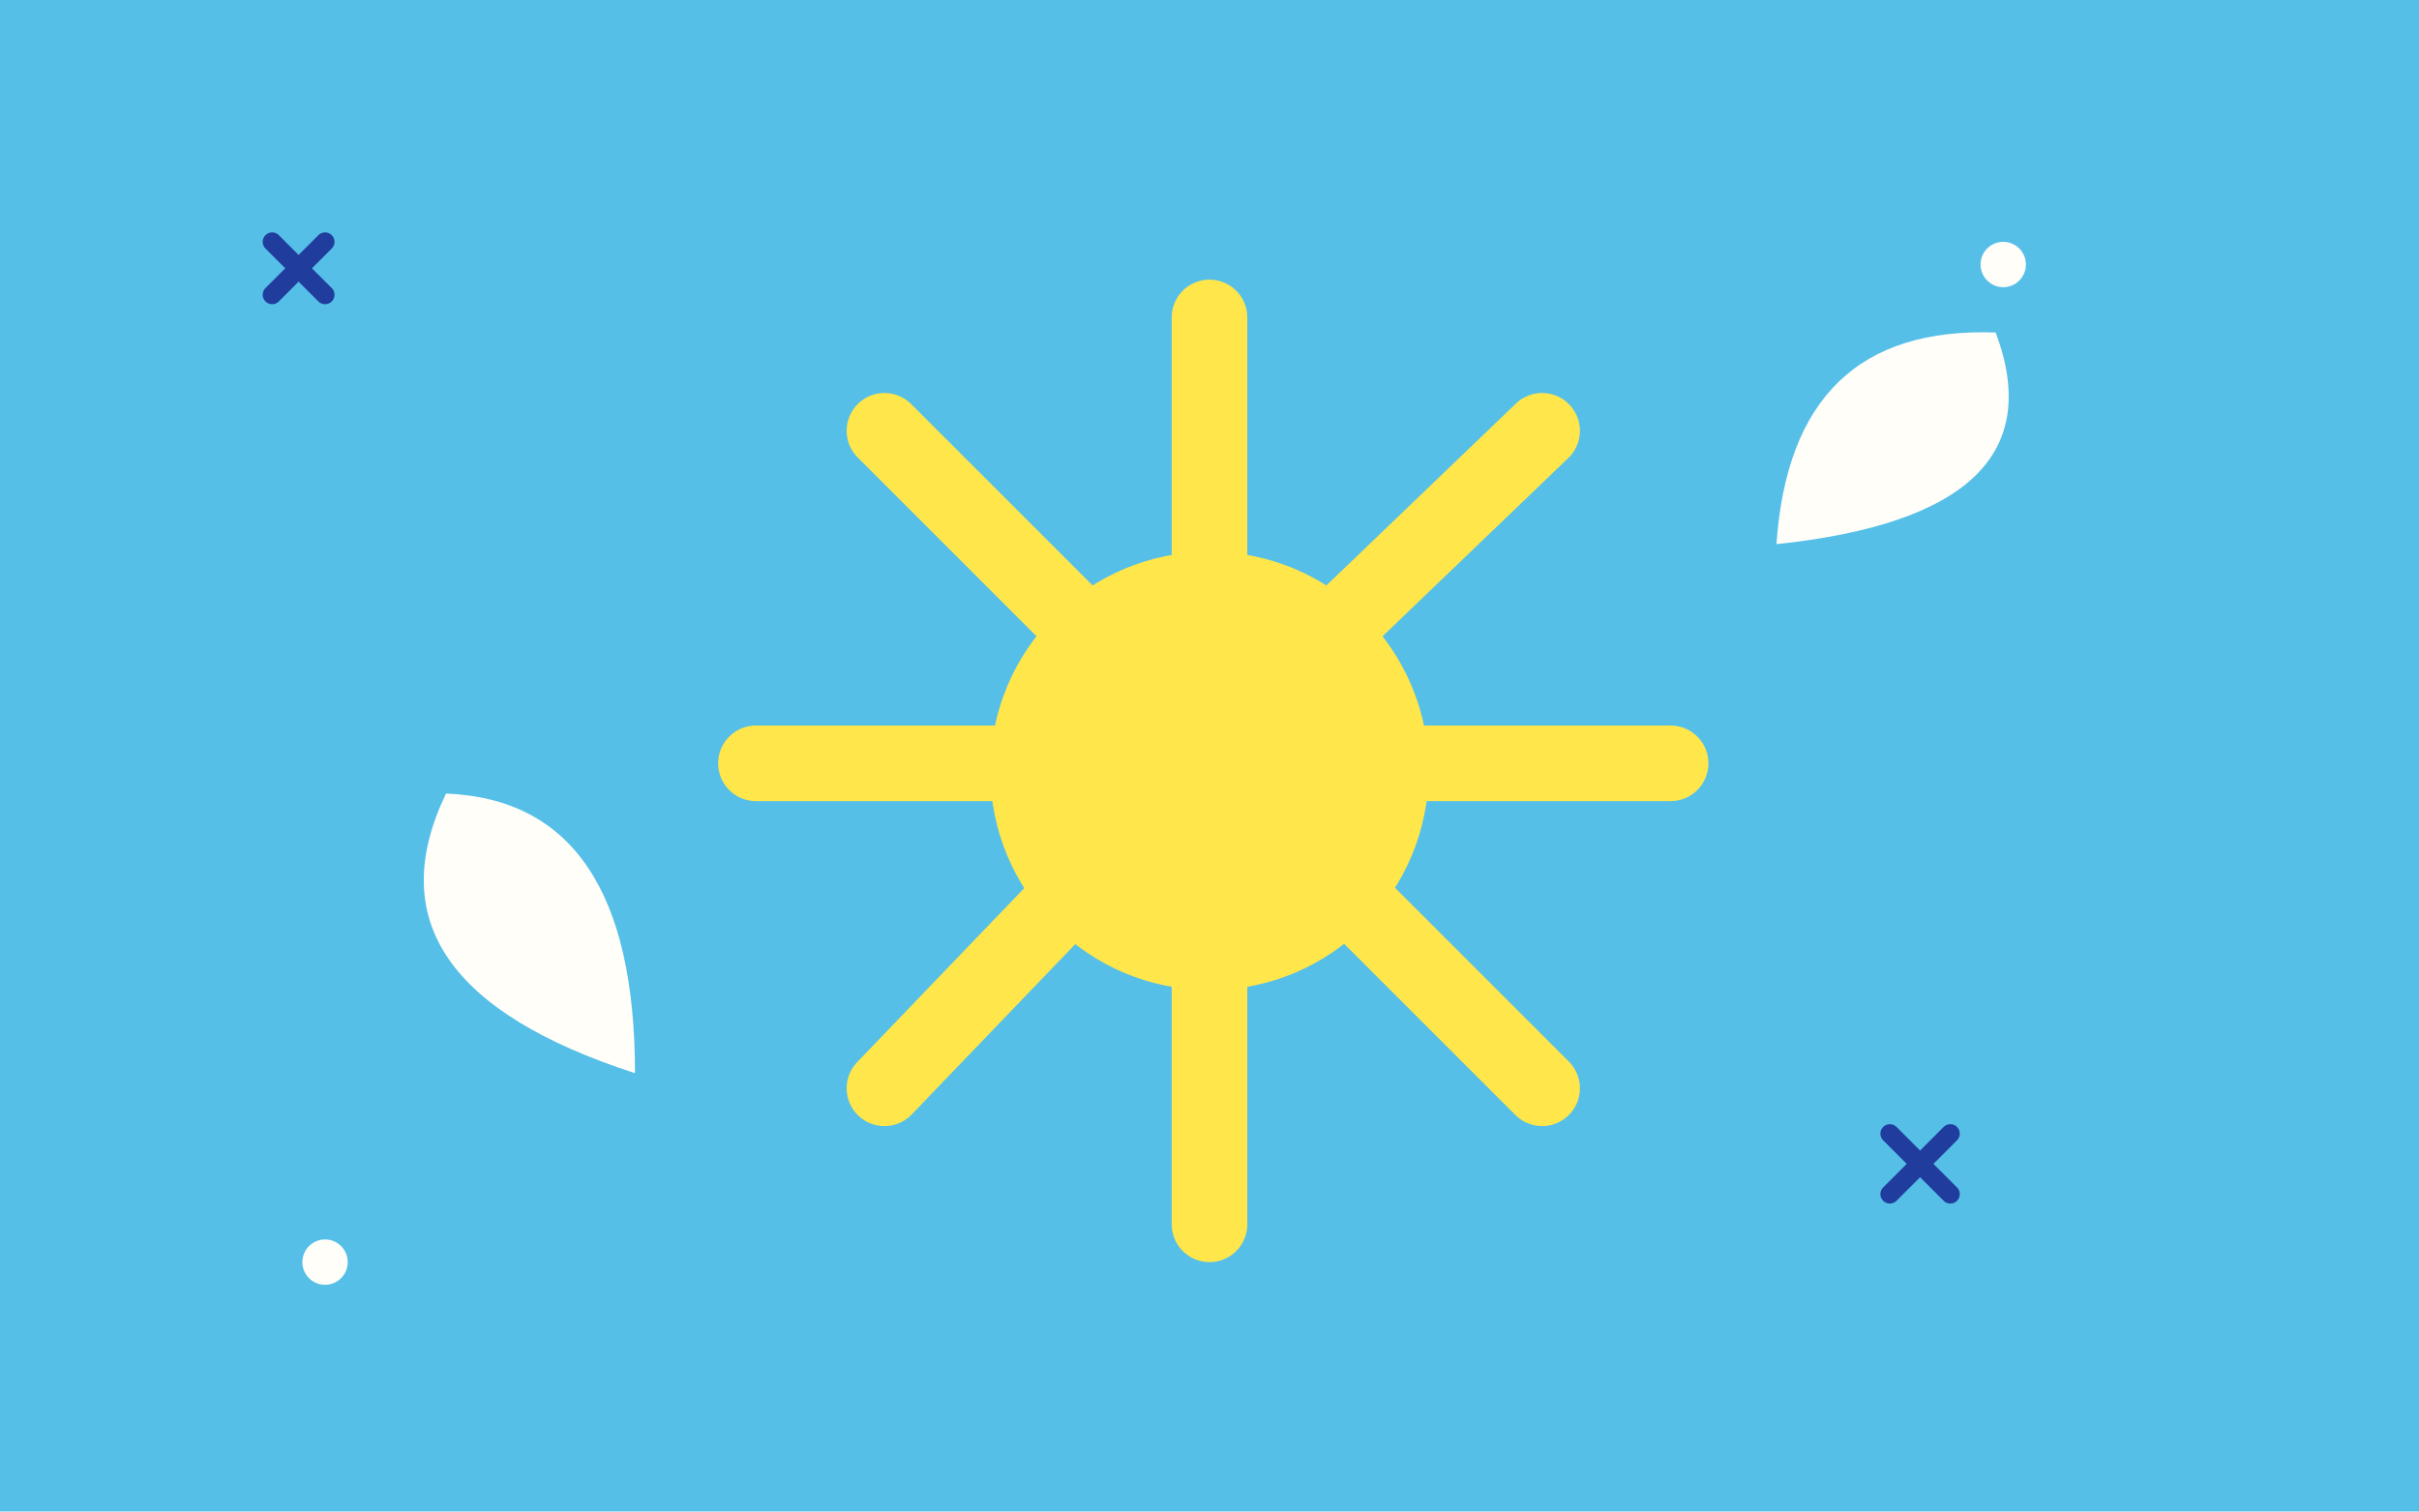
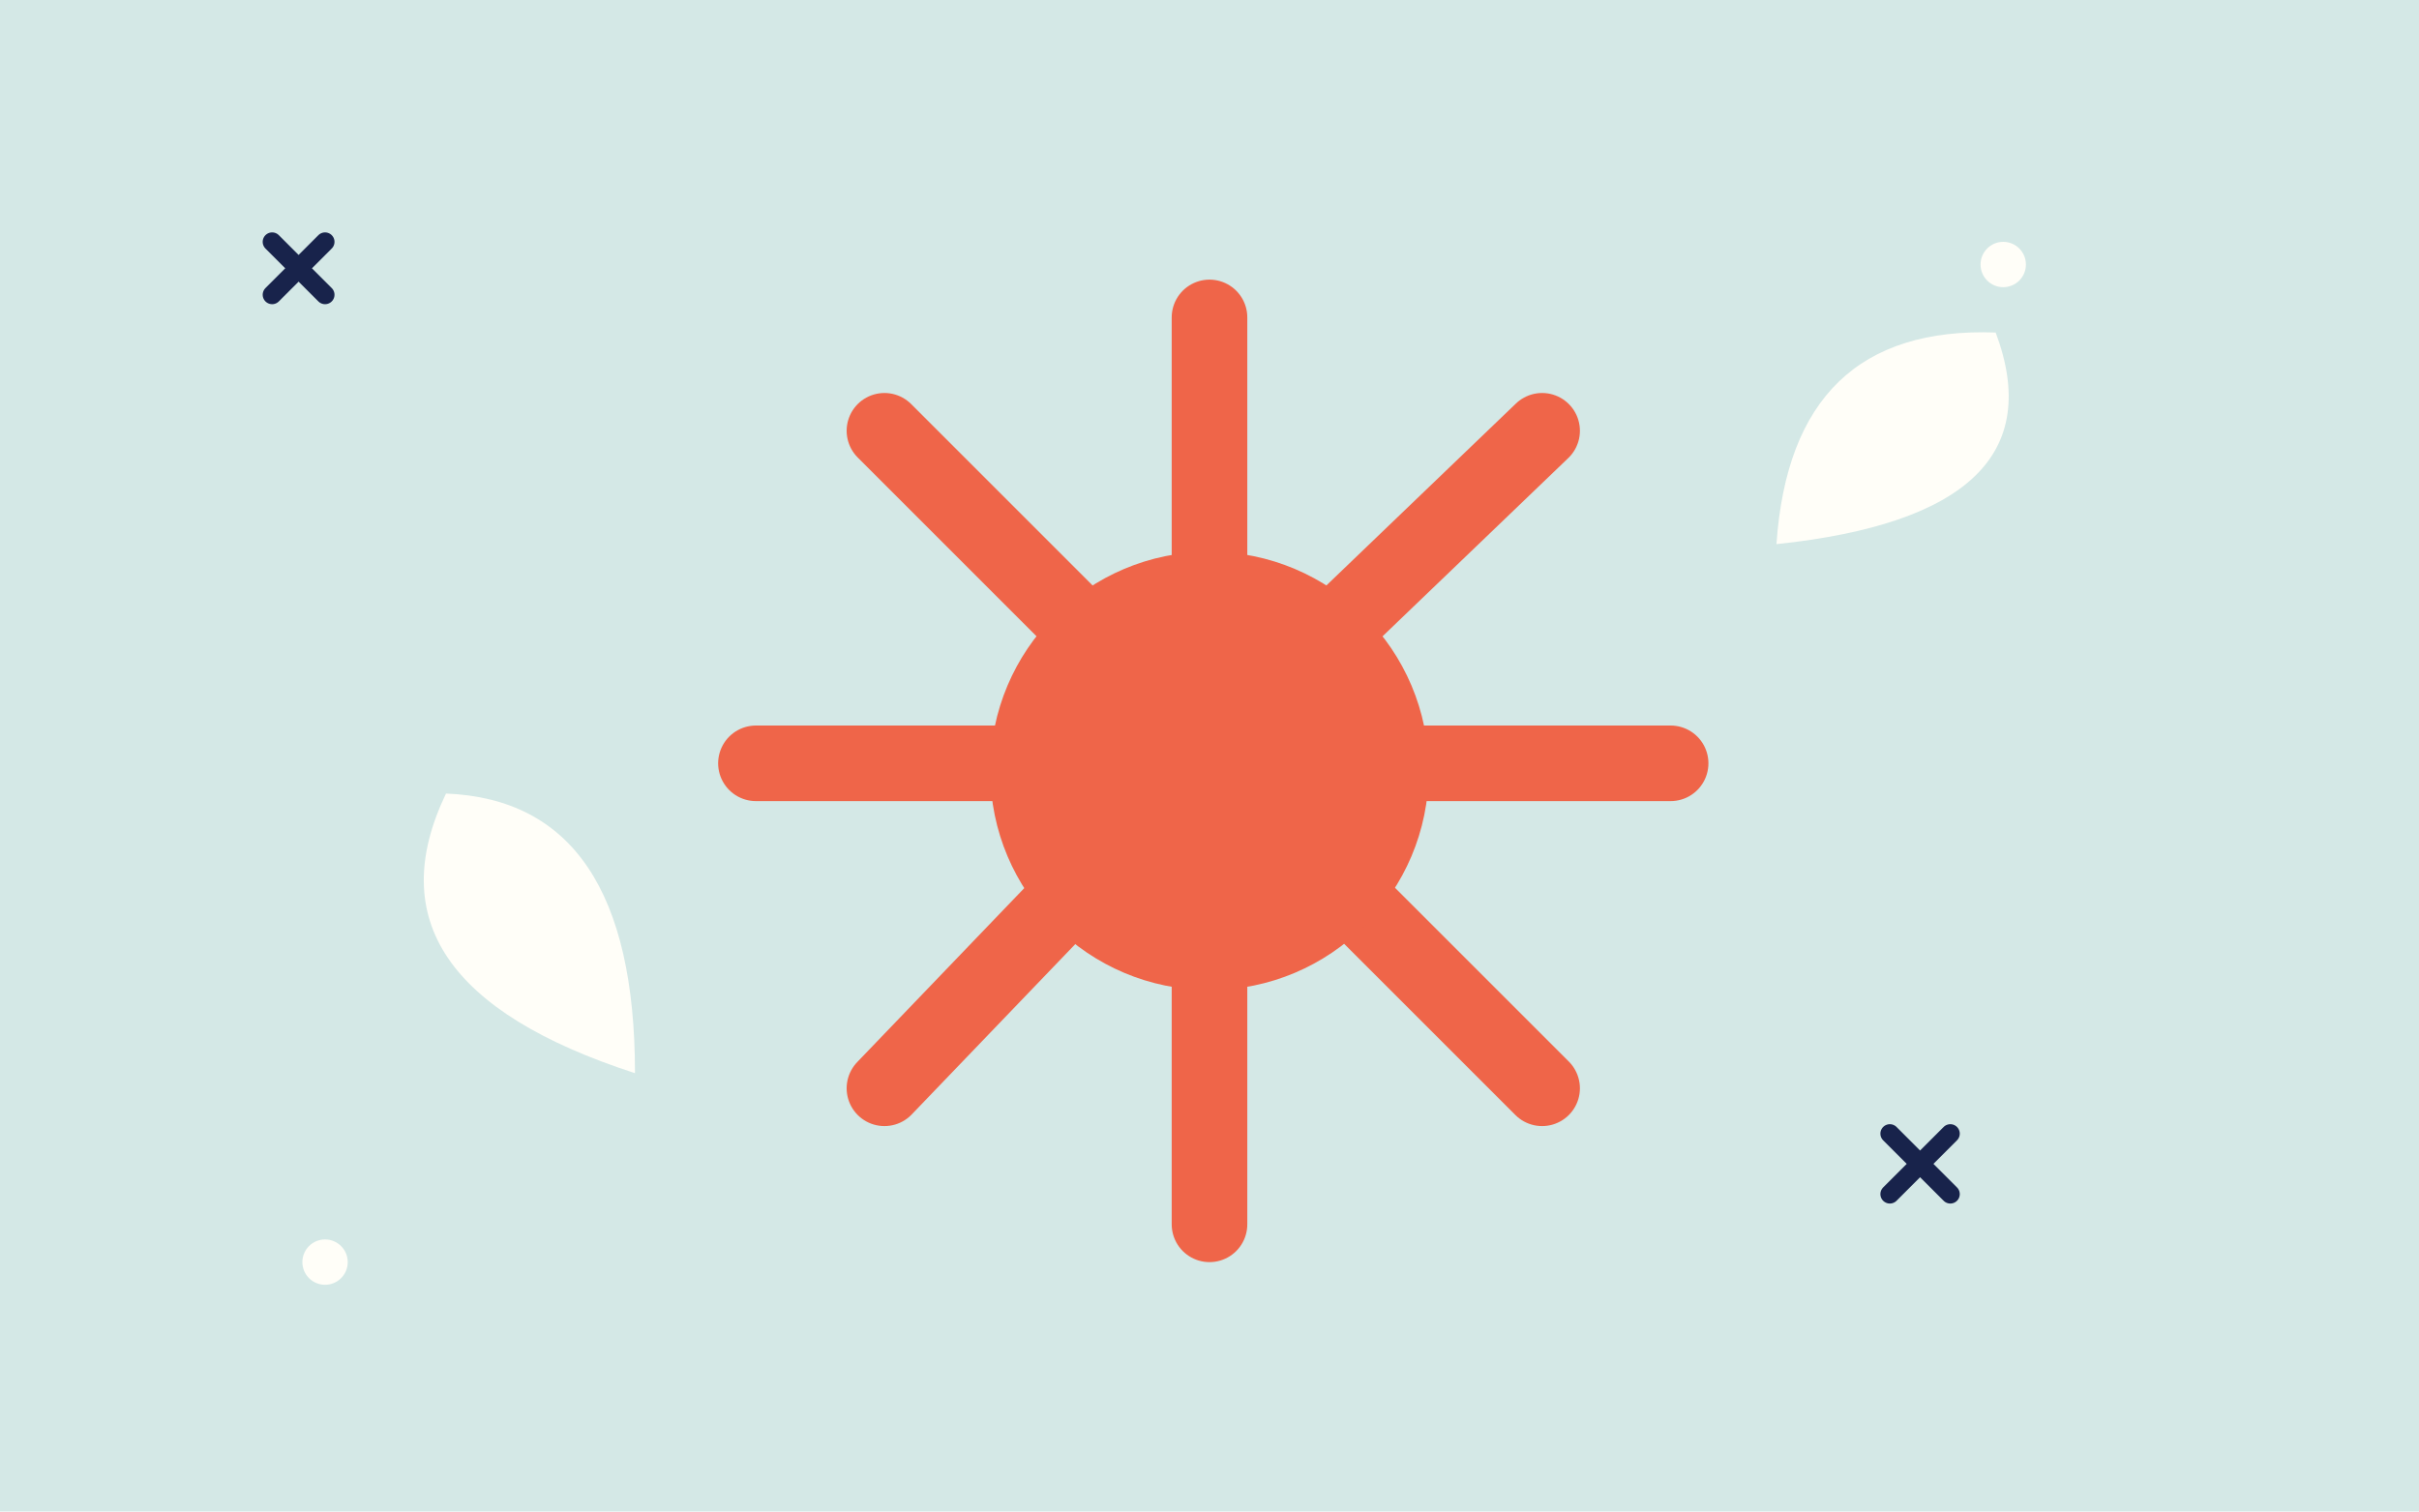
<svg xmlns="http://www.w3.org/2000/svg" viewBox="0 0 320 200" fill="none">
-   <path fill="#55bfe8" d="M0 0h320v200H0z" />
+   <path fill="#d4e8e6" d="M0 0h320v200H0z" />
  <g transform="translate(20 0)">
-     <path d="M140 42v35m0 52v33M80 101h34m52 0h35m-104-44 24 24m38 38 25 25m0-87-25 24m-38 38-24 25" stroke="#ffe64b" stroke-width="10" stroke-linecap="round" />
-     <circle cx="140" cy="102" r="29" fill="#ffe64b" />
+     <path d="M140 42v35m0 52v33M80 101h34m52 0h35m-104-44 24 24m38 38 25 25m0-87-25 24m-38 38-24 25" stroke="#ef6549" stroke-width="10" stroke-linecap="round" />
+     <circle cx="140" cy="102" r="29" fill="#ef6549" />
    <path d="M64 142q0-36-25-37-12 25 25 37m151-70q2-29 29-28 9 24-29 28" fill="#fffef8" />
  </g>
-   <g stroke="#203c9d" stroke-width="2.5" stroke-linecap="round">
+   <g stroke="#18234b" stroke-width="2.5" stroke-linecap="round">
    <path d="m36 39 7-7m-7 0 7 7m207 119 8-8m-8 0 8 8" />
  </g>
  <g fill="#fffef8">
    <circle cx="265" cy="35" r="3" />
    <circle cx="43" cy="167" r="3" />
  </g>
</svg>
